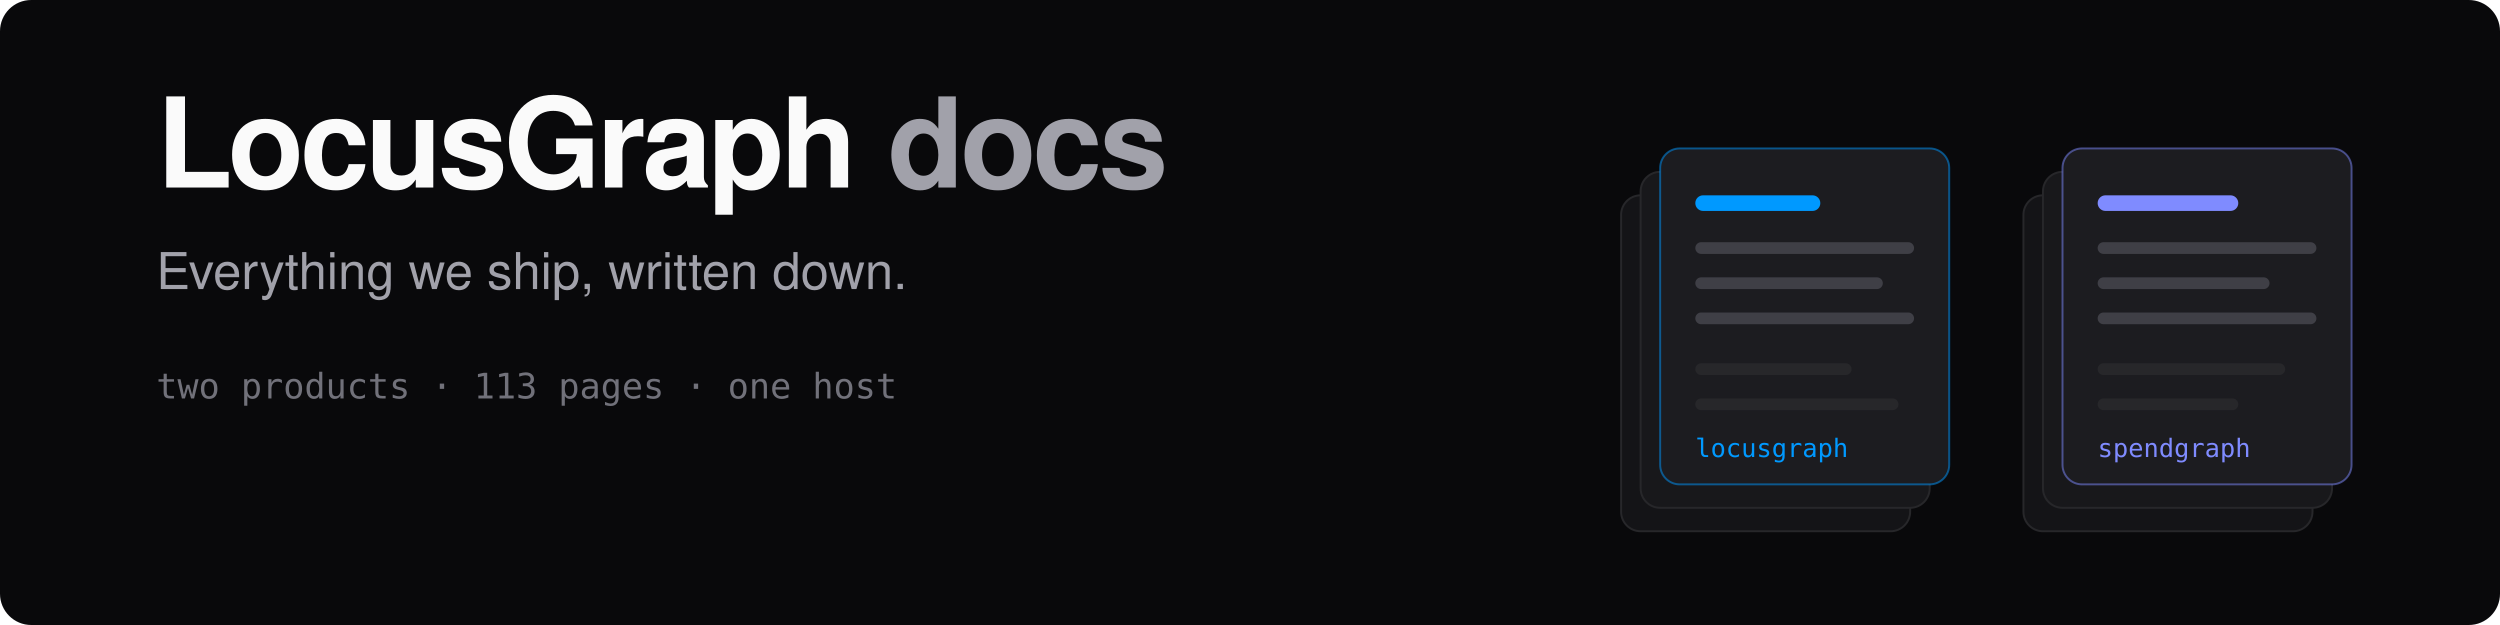
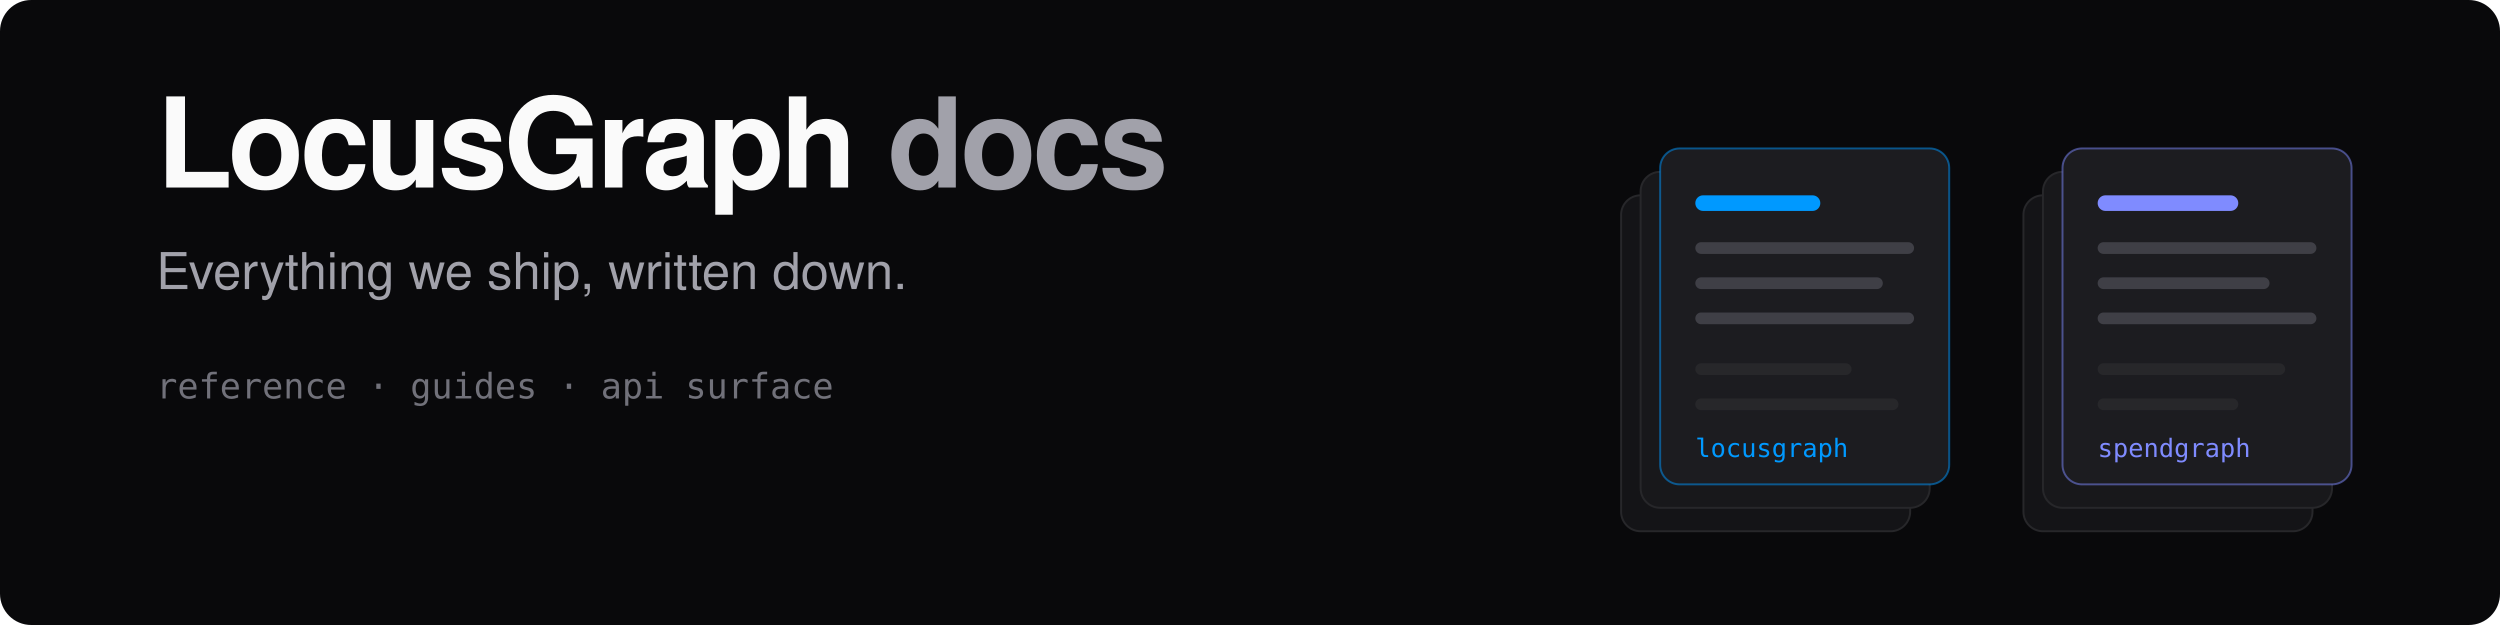
<svg xmlns="http://www.w3.org/2000/svg" viewBox="0 0 1280 320" width="1280" height="320" role="img" aria-label="LocusGraph Docs — everything we ship, written down">
  <rect width="1280" height="320" rx="16" fill="#09090b" />
  <g transform="translate(80 96)">
    <text x="0" y="0" font-family="Geist, -apple-system, BlinkMacSystemFont, Segoe UI, Helvetica, Arial, sans-serif" font-size="64" font-weight="600" letter-spacing="-2" fill="#fafafa">LocusGraph <tspan fill="#a1a1aa">docs</tspan>
    </text>
    <text x="0" y="52" font-family="Geist, -apple-system, BlinkMacSystemFont, Segoe UI, Helvetica, Arial, sans-serif" font-size="26" font-weight="400" fill="#a1a1aa">Everything we ship, written down.</text>
-     <text x="0" y="108" font-family="Geist Mono, ui-monospace, SFMono-Regular, Menlo, Consolas, monospace" font-size="18" fill="#71717a">two products  ·  113 pages  ·  one host</text>
+     <text x="0" y="108" font-family="Geist Mono, ui-monospace, SFMono-Regular, Menlo, Consolas, monospace" font-size="18" fill="#71717a">reference  ·  guides  ·  api surface</text>
  </g>
  <g transform="translate(830 76)">
    <g>
      <rect x="0" y="24" width="148" height="172" rx="10" fill="#141417" stroke="#27272a" />
      <rect x="10" y="12" width="148" height="172" rx="10" fill="#18181b" stroke="#27272a" />
      <rect x="20" y="0" width="148" height="172" rx="10" fill="#1c1c20" stroke="#0099ff" stroke-opacity="0.5" />
      <rect x="38" y="24" width="64" height="8" rx="4" fill="#0099ff" />
      <rect x="38" y="48" width="112" height="6" rx="3" fill="#3f3f46" />
      <rect x="38" y="66" width="96" height="6" rx="3" fill="#3f3f46" />
      <rect x="38" y="84" width="112" height="6" rx="3" fill="#3f3f46" />
      <rect x="38" y="110" width="80" height="6" rx="3" fill="#27272a" />
      <rect x="38" y="128" width="104" height="6" rx="3" fill="#27272a" />
      <text x="38" y="158" font-family="Geist Mono, ui-monospace, monospace" font-size="13" fill="#0099ff">locusgraph</text>
    </g>
    <g transform="translate(206 0)">
      <rect x="0" y="24" width="148" height="172" rx="10" fill="#141417" stroke="#27272a" />
      <rect x="10" y="12" width="148" height="172" rx="10" fill="#18181b" stroke="#27272a" />
      <rect x="20" y="0" width="148" height="172" rx="10" fill="#1c1c20" stroke="#7f8bff" stroke-opacity="0.5" />
      <rect x="38" y="24" width="72" height="8" rx="4" fill="#7f8bff" />
      <rect x="38" y="48" width="112" height="6" rx="3" fill="#3f3f46" />
      <rect x="38" y="66" width="88" height="6" rx="3" fill="#3f3f46" />
      <rect x="38" y="84" width="112" height="6" rx="3" fill="#3f3f46" />
      <rect x="38" y="110" width="96" height="6" rx="3" fill="#27272a" />
      <rect x="38" y="128" width="72" height="6" rx="3" fill="#27272a" />
      <text x="38" y="158" font-family="Geist Mono, ui-monospace, monospace" font-size="13" fill="#7f8bff">spendgraph</text>
    </g>
  </g>
</svg>
